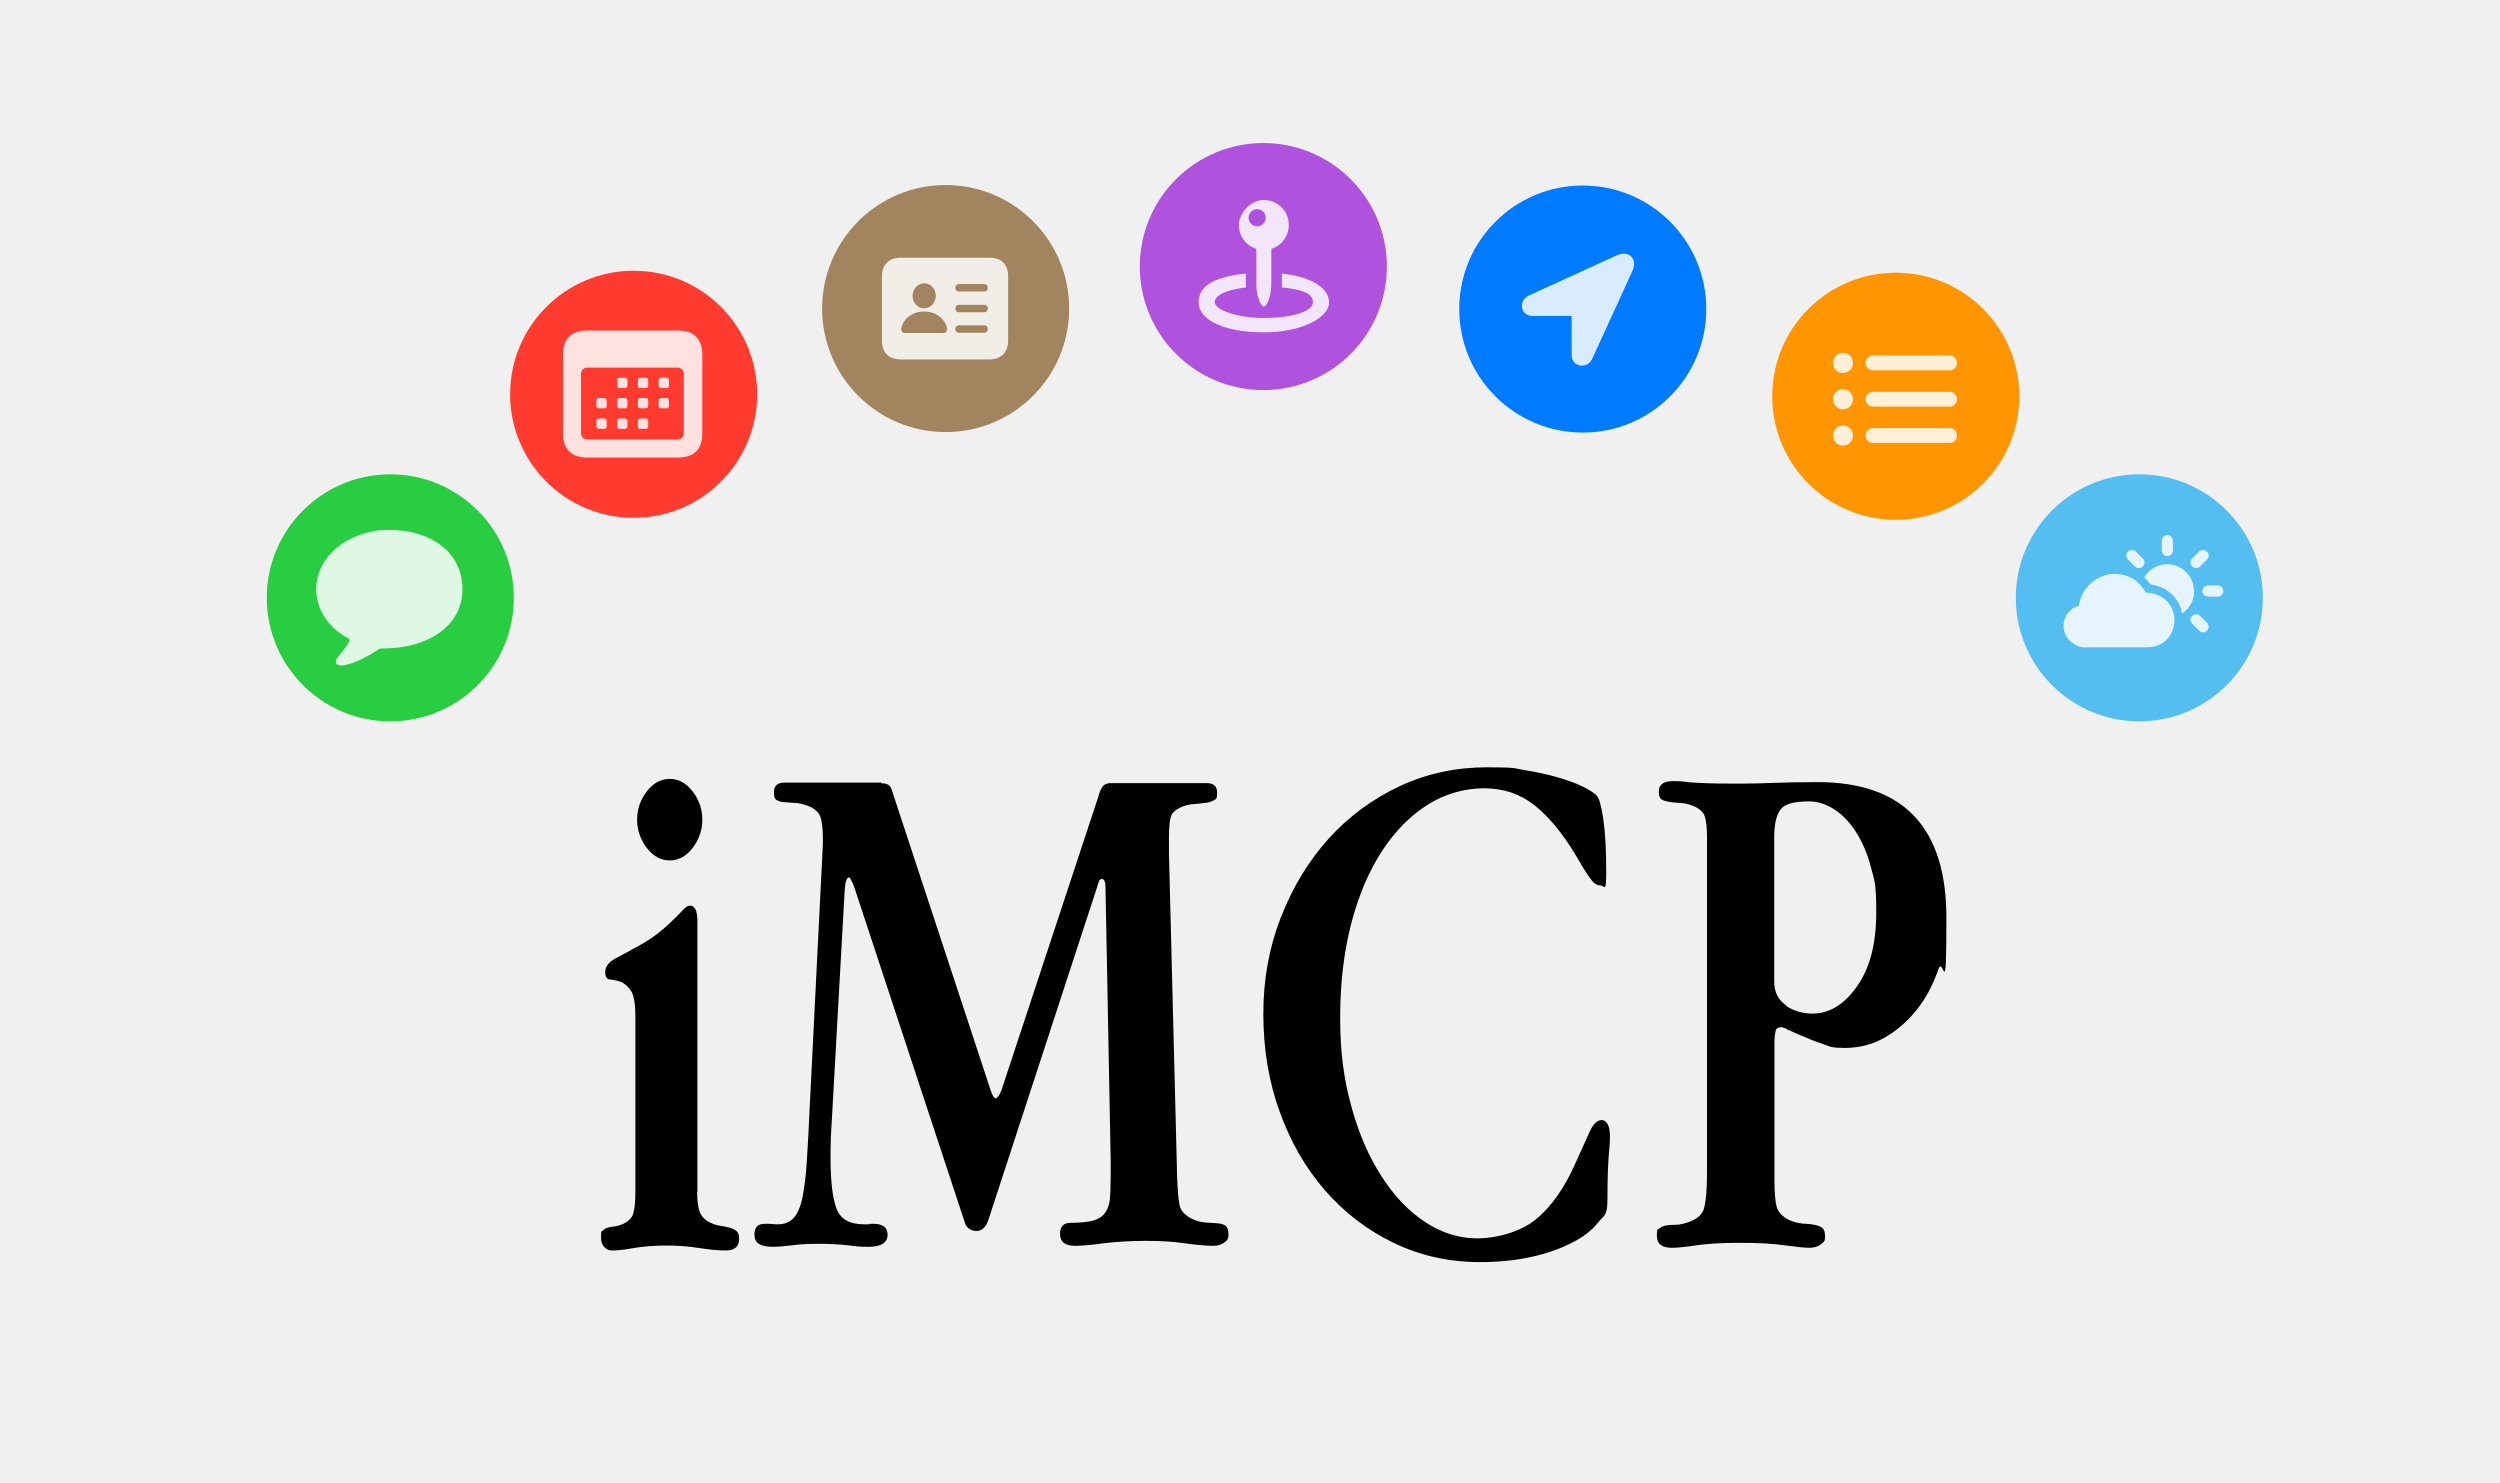
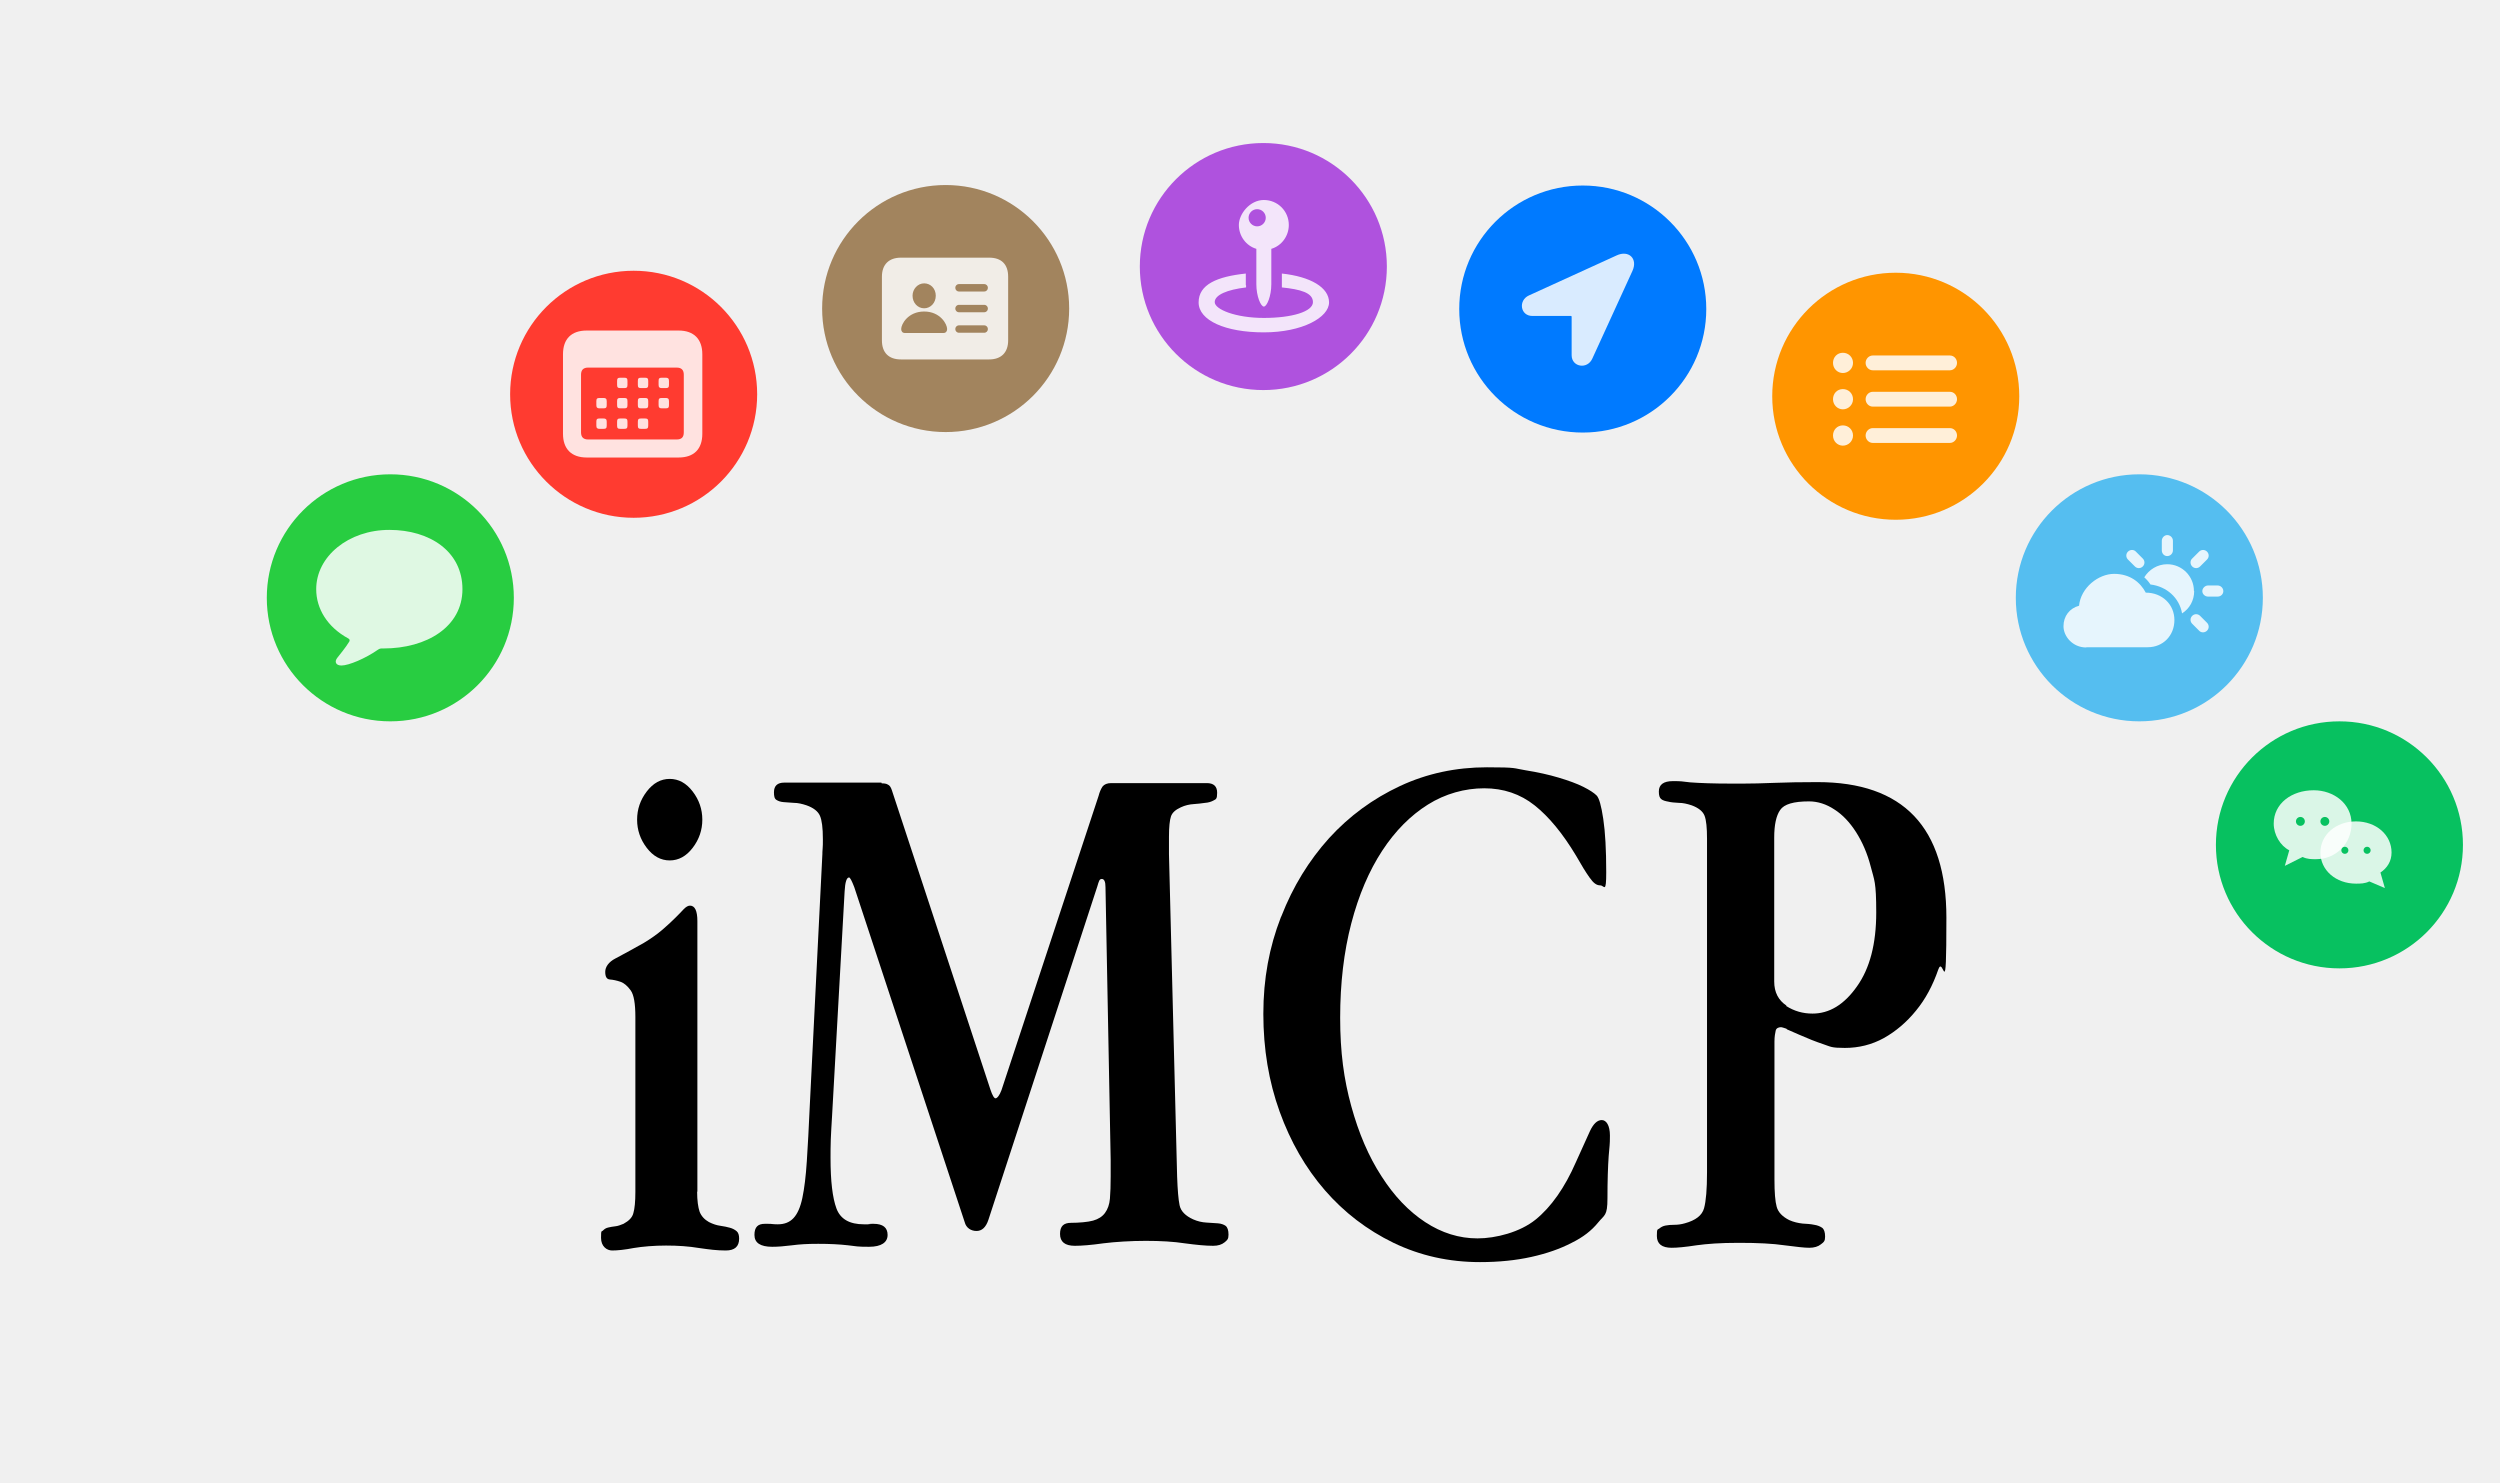
<svg xmlns="http://www.w3.org/2000/svg" version="1.1" viewBox="0 0 1012 600">
  <defs>
    <style>
      .symbol {
        fill: #fff;
        fill-opacity: .85;
      }
    </style>
  </defs>
  <g fill="#000">
    <path d="M282.2,482.4c0,3.6.4,6.3,1,8.1.7,1.8,2,3.2,3.8,4.2,1.6.8,3.1,1.3,4.6,1.5s2.8.5,3.9.8,2,.8,2.7,1.4,1,1.6,1,3c0,3.2-1.8,4.8-5.4,4.8s-6.6-.4-10.8-1c-4.2-.7-8.6-1-13.4-1s-9.5.4-13.1,1c-3.6.7-6.5,1-8.7,1s-4.5-1.7-4.5-5.1.2-2.4.8-3,1.2-1,2.1-1.2c.9-.2,1.9-.4,2.9-.5s2.1-.5,3.3-1c2.2-1.2,3.6-2.6,4-4.4.5-1.7.8-4.5.8-8.5v-70.8c0-5.4-.6-9-1.9-10.8s-2.7-3-4.2-3.5-2.9-.8-4.2-.9-1.9-1.1-1.9-3.1,1.4-4,4.1-5.4,6.5-3.5,11.5-6.3c3-1.8,5.5-3.6,7.6-5.4,2.1-1.8,3.8-3.4,5.2-4.8,1.4-1.4,2.5-2.5,3.4-3.5.9-.9,1.7-1.4,2.5-1.4,2,0,3,2.1,3,6.3v109.5ZM280.4,320.4c2.6,3.4,3.9,7.2,3.9,11.4s-1.3,8-3.9,11.4-5.7,5.1-9.3,5.1-6.7-1.7-9.3-5.1c-2.6-3.4-3.9-7.2-3.9-11.4s1.3-8,3.9-11.4,5.7-5.1,9.3-5.1,6.7,1.7,9.3,5.1Z" />
    <path d="M356.9,317.1c1,0,1.9.1,2.5.5.7.3,1.2,1,1.6,2.2l39.9,121.2c.8,2.4,1.5,3.6,2.1,3.6s1.6-1.1,2.4-3.3l39.3-119.1c.4-1.6,1-2.9,1.6-3.8.7-.9,1.9-1.4,3.5-1.4h38.7c2.8,0,4.2,1.3,4.2,3.9s-.5,2.6-1.4,3.1-2,.9-3.5,1c-1.4.2-3,.4-4.6.5-1.7.1-3.5.5-5.2,1.3-2.2,1-3.5,2.2-4,3.7-.5,1.5-.8,4.2-.8,8.2v7.1l3.3,130.5c.2,5.4.5,9.2,1,11.6.5,2.4,2.4,4.3,5.5,5.7,1.8.8,3.6,1.2,5.4,1.3s3.4.2,4.6.3c1.3.1,2.4.5,3.1,1,.8.6,1.2,1.8,1.2,3.6s-.5,2.2-1.6,3.1-2.6,1.4-4.6,1.4c-3.2,0-7-.4-11.5-1-4.5-.7-9.8-1-15.8-1s-12.4.4-17.2,1c-4.9.7-8.8,1-11.5,1-4,0-6-1.6-6-4.8s1.5-4.5,4.5-4.5,6.8-.3,8.9-.9c2.1-.6,3.7-1.6,4.8-3.1,1.1-1.5,1.8-3.4,2-5.8s.3-5.4.3-8.9v-6.9l-2.1-110.3c0-2.2-.5-3.3-1.5-3.3s-1.2,1-1.8,3l-44.1,135c-1,3-2.6,4.5-4.8,4.5s-4.2-1.2-4.8-3.6l-44.7-135.6c-1-2.6-1.7-3.9-2.1-3.9-1,0-1.6,1.9-1.8,5.7l-5.1,91.2c-.2,3.4-.4,6.5-.5,9.2-.1,2.8-.1,5.3-.1,7.5,0,9.3.8,16.1,2.4,20.4,1.6,4.3,5.3,6.4,11.1,6.4s1.2,0,1.8-.1c.6-.1,1.3-.1,2.1-.1,3.8,0,5.7,1.5,5.7,4.5s-2.5,4.8-7.5,4.8-5-.2-8.5-.6-7.5-.6-12.1-.6-7.5.2-10.6.6-5.8.6-8,.6c-4.8,0-7.2-1.6-7.2-4.8s1.4-4.5,4.2-4.5,2.2,0,3.1.1,1.6.1,2.2.1c2.6,0,4.7-.8,6.3-2.5,1.6-1.7,2.8-4.4,3.6-8.2.8-3.8,1.4-8.7,1.8-14.8s.8-13.5,1.2-22.5l5.1-101.9c0-.4,0-1.1.1-2.1s.1-2.3.1-3.9c0-4.6-.4-7.7-1.2-9.5-.8-1.8-2.6-3.2-5.4-4.2-1.8-.6-3.5-1-5.1-1-1.6-.1-3-.2-4.2-.3-1.2-.1-2.1-.4-2.9-.9s-1-1.5-1-3.1c0-2.6,1.4-3.9,4.2-3.9h39.3Z" />
    <path d="M518.7,370.9c4.7-12.1,11.2-22.6,19.3-31.6,8.2-9,17.8-16,28.7-21.1s22.7-7.6,35.2-7.6,10.6.4,15.6,1.2,9.5,1.8,13.5,3,7.3,2.4,9.9,3.7c2.6,1.3,4.4,2.5,5.4,3.5s1.9,4.1,2.7,9.5c.8,5.3,1.2,12.5,1.2,21.5s-.8,5.4-2.4,5.4-2.8-1-4.3-3.1-3.3-5-5.5-8.9c-5.4-9-11-15.8-16.8-20.4s-12.6-6.9-20.4-6.9-15.8,2.2-22.8,6.6c-7,4.4-13.2,10.6-18.5,18.7s-9.5,17.9-12.5,29.4-4.5,24.2-4.5,38.2,1.5,24.9,4.5,35.8,7,20.3,12.2,28.3c5.1,8,11,14.2,17.7,18.6s13.8,6.6,21.2,6.6,17.2-2.5,23.5-7.6,11.8-12.9,16.3-23.2c2.4-5.4,4.3-9.6,5.7-12.6s3-4.5,4.8-4.5,3.3,2.1,3.3,6.3-.2,4-.5,8.2-.5,10-.5,17.2-1.2,6.6-3.8,9.8-6,5.9-10.7,8.2c-4.6,2.4-10,4.3-16.3,5.7-6.3,1.4-13.2,2.1-20.8,2.1-12.6,0-24.2-2.6-35-7.8-10.7-5.2-20-12.3-27.8-21.3s-13.9-19.6-18.3-31.8c-4.4-12.2-6.6-25.4-6.6-39.6s2.4-27,7.1-39.1h0Z" />
    <path d="M723.1,416.4c-1.2-.4-1.9-.6-2.1-.6-1.2,0-2,.5-2.2,1.4s-.5,2.4-.5,4.4v55.9c0,5.2.3,8.9.9,11,.6,2.2,2.3,4,5.1,5.4,1.8.8,3.6,1.2,5.4,1.4,1.8.1,3.3.2,4.7.5,1.3.2,2.3.6,3.2,1.2.8.6,1.2,1.8,1.2,3.6s-.5,2.2-1.7,3.1c-1.1.9-2.7,1.4-4.7,1.4s-5.3-.4-10-1c-4.7-.7-10.8-1-18.5-1s-12.8.4-17.2,1c-4.5.7-7.8,1-10,1-4,0-6-1.6-6-4.8s.3-2.4,1-3,1.5-1,2.5-1.2,2.2-.3,3.6-.3,2.8-.2,4.2-.6c4.4-1.2,7-3.2,7.8-6.1.8-2.9,1.2-7.7,1.2-14.5v-135.1c0-4.4-.3-7.5-1-9.3-.7-1.8-2.5-3.2-5.2-4.2-1.8-.6-3.5-1-5.2-1-1.7-.1-3.2-.2-4.3-.5-1.2-.2-2.2-.5-2.8-1-.7-.5-1-1.5-1-3.1,0-2.8,1.9-4.2,5.7-4.2s3.2.1,7,.5c3.9.3,9.5.5,16.7.5h4.8c3.4,0,7.6-.1,12.6-.3,5-.2,10.8-.3,17.4-.3,34.8,0,52.2,18.3,52.2,54.9s-1.1,14.6-3.3,21-5.2,12-9,16.6c-3.8,4.7-8.2,8.4-13,11.1-4.9,2.7-10.2,4-15.8,4s-5.7-.5-8.7-1.5-6.3-2.3-9.9-3.9l-4.8-2.1h0ZM723,407.2c3.3,2.1,6.8,3.1,10.7,3.1,6.8,0,12.8-3.6,18-11,5.2-7.3,7.8-17.2,7.8-29.9s-.8-13-2.2-18.5-3.5-10.2-6-14.1-5.4-7-8.7-9.1c-3.3-2.2-6.8-3.3-10.3-3.3-6.2,0-10.1,1.1-11.7,3.5-1.6,2.3-2.4,6-2.4,11.2v58.2c0,4.4,1.7,7.6,5,9.8Z" />
  </g>
  <g>
    <circle fill="#28cd41" cx="158" cy="242" r="50" />
    <g class="symbol">
      <path d="M138.2,269.4c3,0,9.8-2.9,14.8-6.4.6-.4,1-.5,1.5-.5h.7c17.6,0,32-8.8,32-24s-13.1-24-29.6-24-29.6,10.7-29.6,24c0,7.9,4.5,15.3,12.9,19.9.6.3.8.7.5,1.3-1.6,2.6-3.8,5.2-4.8,6.5-1.4,1.7-.6,3.2,1.6,3.2Z" />
    </g>
  </g>
  <g>
    <circle fill="#ff3b30" cx="256.5" cy="159.6" r="50" />
    <g class="symbol">
      <path d="M237.5,185.2h37.2c6.2,0,9.6-3.4,9.6-9.6v-32.2c0-6.1-3.4-9.6-9.6-9.6h-37.2c-6.2,0-9.6,3.4-9.6,9.6v32.2c0,6.1,3.4,9.6,9.6,9.6h0ZM238.1,177.9c-1.9,0-2.9-.9-2.9-2.9v-23.3c0-2,1-2.9,2.9-2.9h35.8c1.9,0,2.9.9,2.9,2.9v23.3c0,2.1-1,2.9-2.9,2.9h-35.8ZM251.1,157.1h1.6c1,0,1.3-.3,1.3-1.3v-1.6c0-1-.3-1.3-1.3-1.3h-1.6c-1,0-1.3.3-1.3,1.3v1.6c0,1,.3,1.3,1.3,1.3ZM259.5,157.1h1.6c1,0,1.3-.3,1.3-1.3v-1.6c0-1-.3-1.3-1.3-1.3h-1.6c-1,0-1.3.3-1.3,1.3v1.6c0,1,.3,1.3,1.3,1.3ZM267.9,157.1h1.6c1,0,1.3-.3,1.3-1.3v-1.6c0-1-.4-1.3-1.3-1.3h-1.6c-1,0-1.3.3-1.3,1.3v1.6c0,1,.4,1.3,1.3,1.3ZM242.7,165.3h1.6c1,0,1.3-.3,1.3-1.3v-1.6c0-1-.4-1.3-1.3-1.3h-1.6c-1,0-1.3.3-1.3,1.3v1.6c0,1,.4,1.3,1.3,1.3ZM251.1,165.3h1.6c1,0,1.3-.3,1.3-1.3v-1.6c0-1-.3-1.3-1.3-1.3h-1.6c-1,0-1.3.3-1.3,1.3v1.6c0,1,.3,1.3,1.3,1.3ZM259.5,165.3h1.6c1,0,1.3-.3,1.3-1.3v-1.6c0-1-.3-1.3-1.3-1.3h-1.6c-1,0-1.3.3-1.3,1.3v1.6c0,1,.3,1.3,1.3,1.3ZM267.9,165.3h1.6c1,0,1.3-.3,1.3-1.3v-1.6c0-1-.4-1.3-1.3-1.3h-1.6c-1,0-1.3.3-1.3,1.3v1.6c0,1,.4,1.3,1.3,1.3ZM242.7,173.6h1.6c1,0,1.3-.3,1.3-1.3v-1.6c0-1-.4-1.3-1.3-1.3h-1.6c-1,0-1.3.3-1.3,1.3v1.6c0,1,.4,1.3,1.3,1.3ZM251.1,173.6h1.6c1,0,1.3-.3,1.3-1.3v-1.6c0-1-.3-1.3-1.3-1.3h-1.6c-1,0-1.3.3-1.3,1.3v1.6c0,1,.3,1.3,1.3,1.3ZM259.5,173.6h1.6c1,0,1.3-.3,1.3-1.3v-1.6c0-1-.3-1.3-1.3-1.3h-1.6c-1,0-1.3.3-1.3,1.3v1.6c0,1,.3,1.3,1.3,1.3Z" />
    </g>
  </g>
  <g>
    <circle fill="#a2845e" cx="382.8" cy="124.9" r="50" />
    <g class="symbol">
      <path d="M408.1,112v25.8c0,4.9-2.8,7.7-7.7,7.7h-35.7c-5,0-7.7-2.8-7.7-7.7v-25.8c0-4.9,2.8-7.7,7.7-7.7h35.7c5,0,7.7,2.7,7.7,7.7ZM364.8,133.2c0,.9.5,1.6,1.5,1.6h15.6c1,0,1.5-.7,1.5-1.6c0-2-2.8-7.1-9.3-7.1s-9.3,5.1-9.3,7.1h0ZM388.2,131.7c-.9,0-1.5.7-1.5,1.5s.6,1.5,1.5,1.5h10.2c.9,0,1.5-.7,1.5-1.5s-.6-1.5-1.5-1.5h-10.2ZM388.2,123.4c-.9,0-1.5.7-1.5,1.5s.6,1.5,1.5,1.5h10.2c.9,0,1.5-.7,1.5-1.5s-.6-1.5-1.5-1.5h-10.2ZM369.4,119.7c0,2.9,2.1,5.1,4.7,5.1s4.7-2.2,4.7-5.1-2.1-5-4.7-5-4.7,2.3-4.7,5ZM388.2,115c-.9,0-1.5.7-1.5,1.5s.6,1.5,1.5,1.5h10.2c.9,0,1.5-.7,1.5-1.5s-.6-1.5-1.5-1.5h-10.2Z" />
    </g>
  </g>
  <g>
    <circle fill="#af52de" cx="511.4" cy="107.9" r="50" />
    <g class="symbol">
      <path d="M504.41,115.45v.9c-7.64.9-12.69,3.03-12.69,5.95s8.43,6.4,19.88,6.4,19.88-2.58,19.88-6.4-5.06-5.17-12.58-5.95v-5.62c11.57,1.24,19.1,5.62,19.1,11.68s-10.78,12.13-26.4,12.13-26.4-4.83-26.4-12.13,7.53-10.45,19.1-11.68v4.72h.11Z" />
      <path d="M521.71,91.07c0,4.49-2.92,8.43-7.08,9.66v14.27c0,4.94-1.8,9.1-3.03,9.1s-3.03-4.16-3.03-9.1v-14.27c-4.16-1.24-7.08-5.17-7.08-9.66s4.49-10.11,10.11-10.11,10.11,4.49,10.11,10.11ZM505.42,88.15c0,1.91,1.57,3.48,3.48,3.48s3.48-1.57,3.48-3.48-1.57-3.48-3.48-3.48-3.48,1.57-3.48,3.48h0Z" />
    </g>
  </g>
  <g>
    <circle fill="#007aff" cx="640.7" cy="125.1" r="50" />
    <g class="symbol">
      <path d="M620.3,127.9h15.6c.2,0,.3.1.3.3v15.6c0,4.8,6.4,5.9,8.4,1.3l16.2-35.4c2.3-5-1.5-8.6-6.4-6.3l-35.5,16.2c-4.4,2-3.5,8.3,1.4,8.3h0Z" />
    </g>
  </g>
  <g>
    <circle fill="#ff9500" cx="767.4" cy="160.4" r="50" />
    <g class="symbol">
      <path d="M758.1,179.3h31.2c1.6,0,2.9-1.4,2.9-3s-1.2-3-2.9-3h-31.2c-1.6,0-2.9,1.4-2.9,3s1.3,3,2.9,3Z" />
      <path d="M746,180.4c2.2,0,4.1-1.8,4.1-4.1s-1.8-4.1-4.1-4.1-4,1.8-4,4.1,1.8,4.1,4,4.1Z" />
      <path d="M758.1,164.6h31.2c1.6,0,2.9-1.4,2.9-3s-1.2-3-2.9-3h-31.2c-1.6,0-2.9,1.4-2.9,3s1.3,3,2.9,3Z" />
      <path d="M746,165.7c2.2,0,4.1-1.8,4.1-4.1s-1.8-4.1-4.1-4.1-4,1.8-4,4.1,1.8,4.1,4,4.1Z" />
      <path d="M758.1,149.9h31.2c1.6,0,2.9-1.4,2.9-3s-1.2-3-2.9-3h-31.2c-1.6,0-2.9,1.4-2.9,3s1.3,3,2.9,3Z" />
      <path d="M746,151c2.2,0,4.1-1.8,4.1-4.1s-1.8-4.1-4.1-4.1-4,1.8-4,4.1,1.8,4.1,4,4.1Z" />
    </g>
  </g>
  <g>
    <circle fill="#55bef0" cx="866" cy="242" r="50" />
    <g class="symbol">
      <path d="M890.6,249.3l2.8,2.8c.9.9.9,2.3,0,3.2s-2.4.9-3.2,0l-2.8-2.8c-.9-.9-.9-2.3,0-3.2s2.3-.9,3.2,0ZM888.2,239.3c0,3.8-1.9,7.1-4.9,9-1.1-6.3-6.2-10.9-12.8-11.7-.7-1.1-1.5-2-2.5-2.9,1.9-3.1,5.3-5.3,9.3-5.3,6,0,10.8,4.9,10.8,10.8h.1ZM900,239.3c0,1.2-1,2.2-2.3,2.2h-3.9c-1.2,0-2.3-1-2.3-2.2s1.1-2.3,2.3-2.3h3.9c1.2,0,2.3,1,2.3,2.3ZM893.4,223.3c.9.9.9,2.3,0,3.2l-2.8,2.8c-.9.9-2.3.9-3.2,0s-.9-2.4,0-3.2l2.8-2.8c.9-.9,2.3-.9,3.2,0ZM864.6,223.3l2.8,2.8c.9.9.9,2.3,0,3.2s-2.3.9-3.2,0l-2.8-2.8c-.9-.9-.9-2.3,0-3.2s2.4-.9,3.2,0ZM879.6,218.9v3.9c0,1.2-1,2.3-2.3,2.3s-2.2-1.1-2.2-2.3v-3.9c0-1.2,1-2.3,2.2-2.3s2.3,1,2.3,2.3Z" />
      <path d="M844.6,262h24.8c6.2,0,10.8-4.7,10.8-11s-4.9-11.1-11.6-11.1c-2.2-4.2-6.4-7.6-12.8-7.6s-13.5,5.6-14.2,12.9c-3.8,1-6.3,4.2-6.3,8.3s3.7,8.6,9.2,8.6h0Z" />
    </g>
  </g>
+   <g>
+     <circle fill="#07c160" cx="947" cy="342" r="50" />
+     <g transform="translate(915 310) scale(.9)">
+       <path class="symbol" d="M41 26C41 17 33 11 24 11C14 11 6 17 6 26C6 31 9 36 13 38L11 45L19 41C21 42 23 42 25 42C34 42 41 35 41 26Z" />
+       <path class="symbol" d="M59 39C59 31 52 25 43 25C34 25 27 31 27 39C27 47 34 53 43 53C45 53 47 53 49 52L56 55L54 48C57 46 59 43 59 39Z" />
+       <g fill="#07c160">
+         <circle cx="18" cy="25" r="2" />
+         <circle cx="29" cy="25" r="2" />
+         <circle cx="38" cy="38" r="1.6" />
+         <circle cx="48" cy="38" r="1.6" />
+       </g>
+     </g>
+   </g>
</svg>
